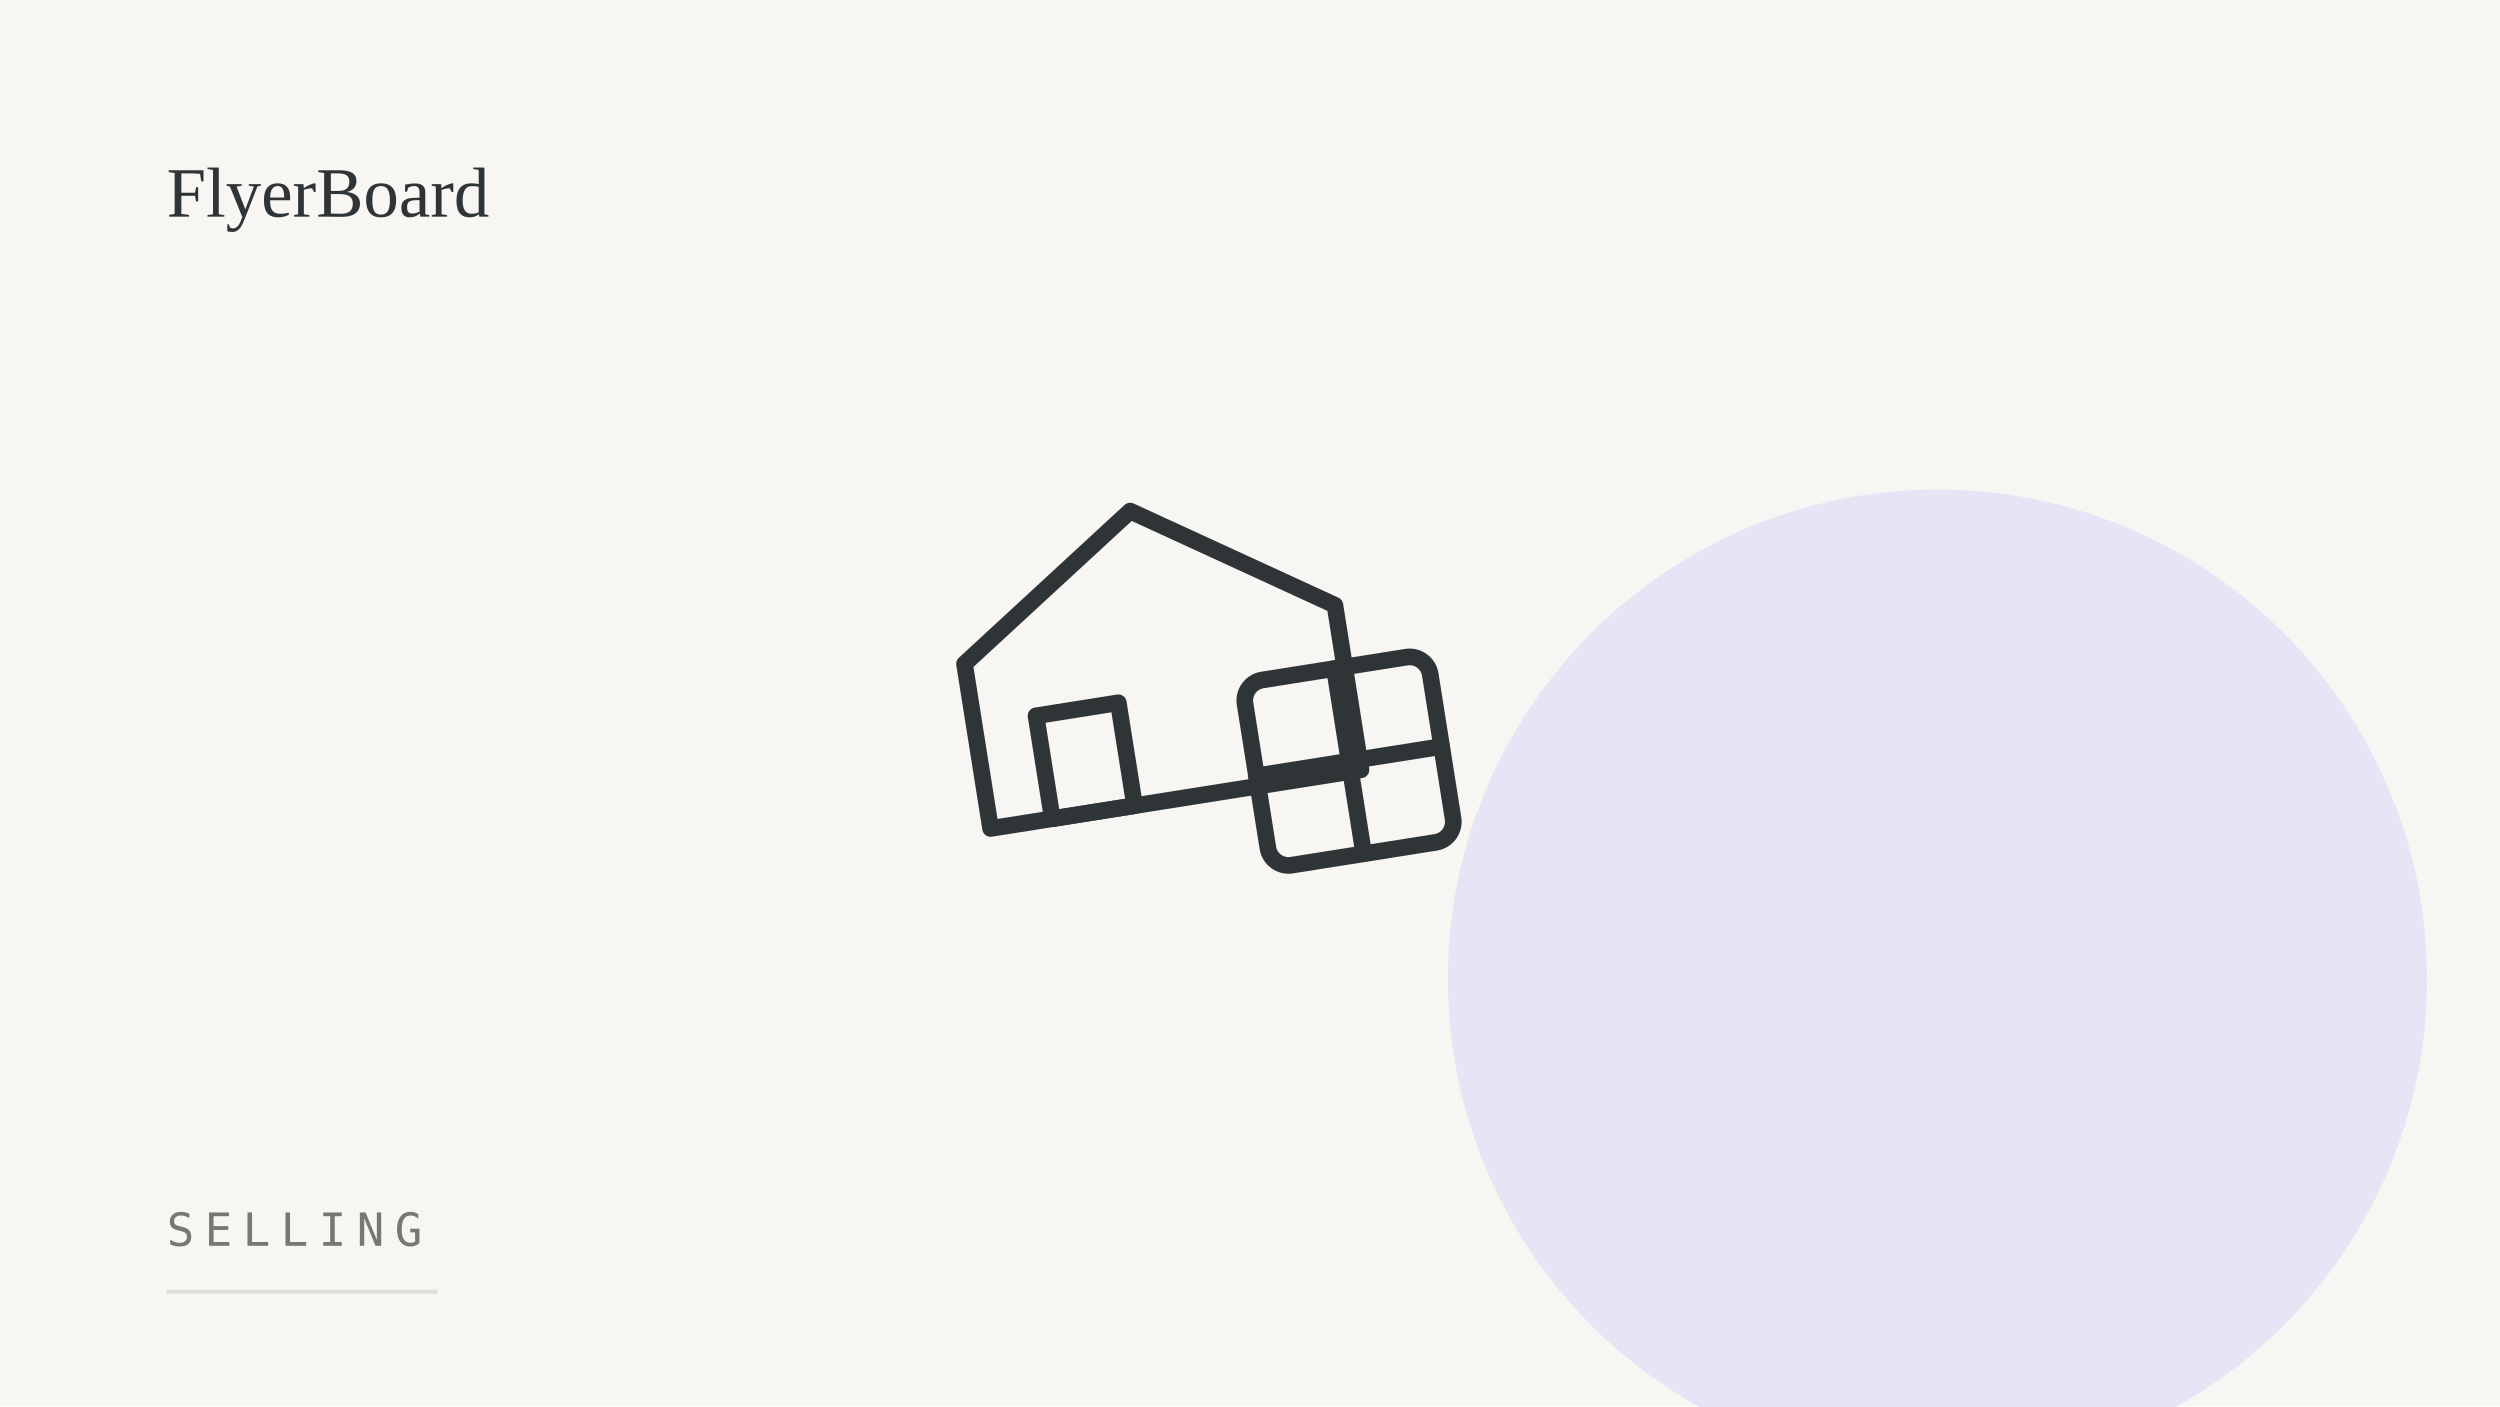
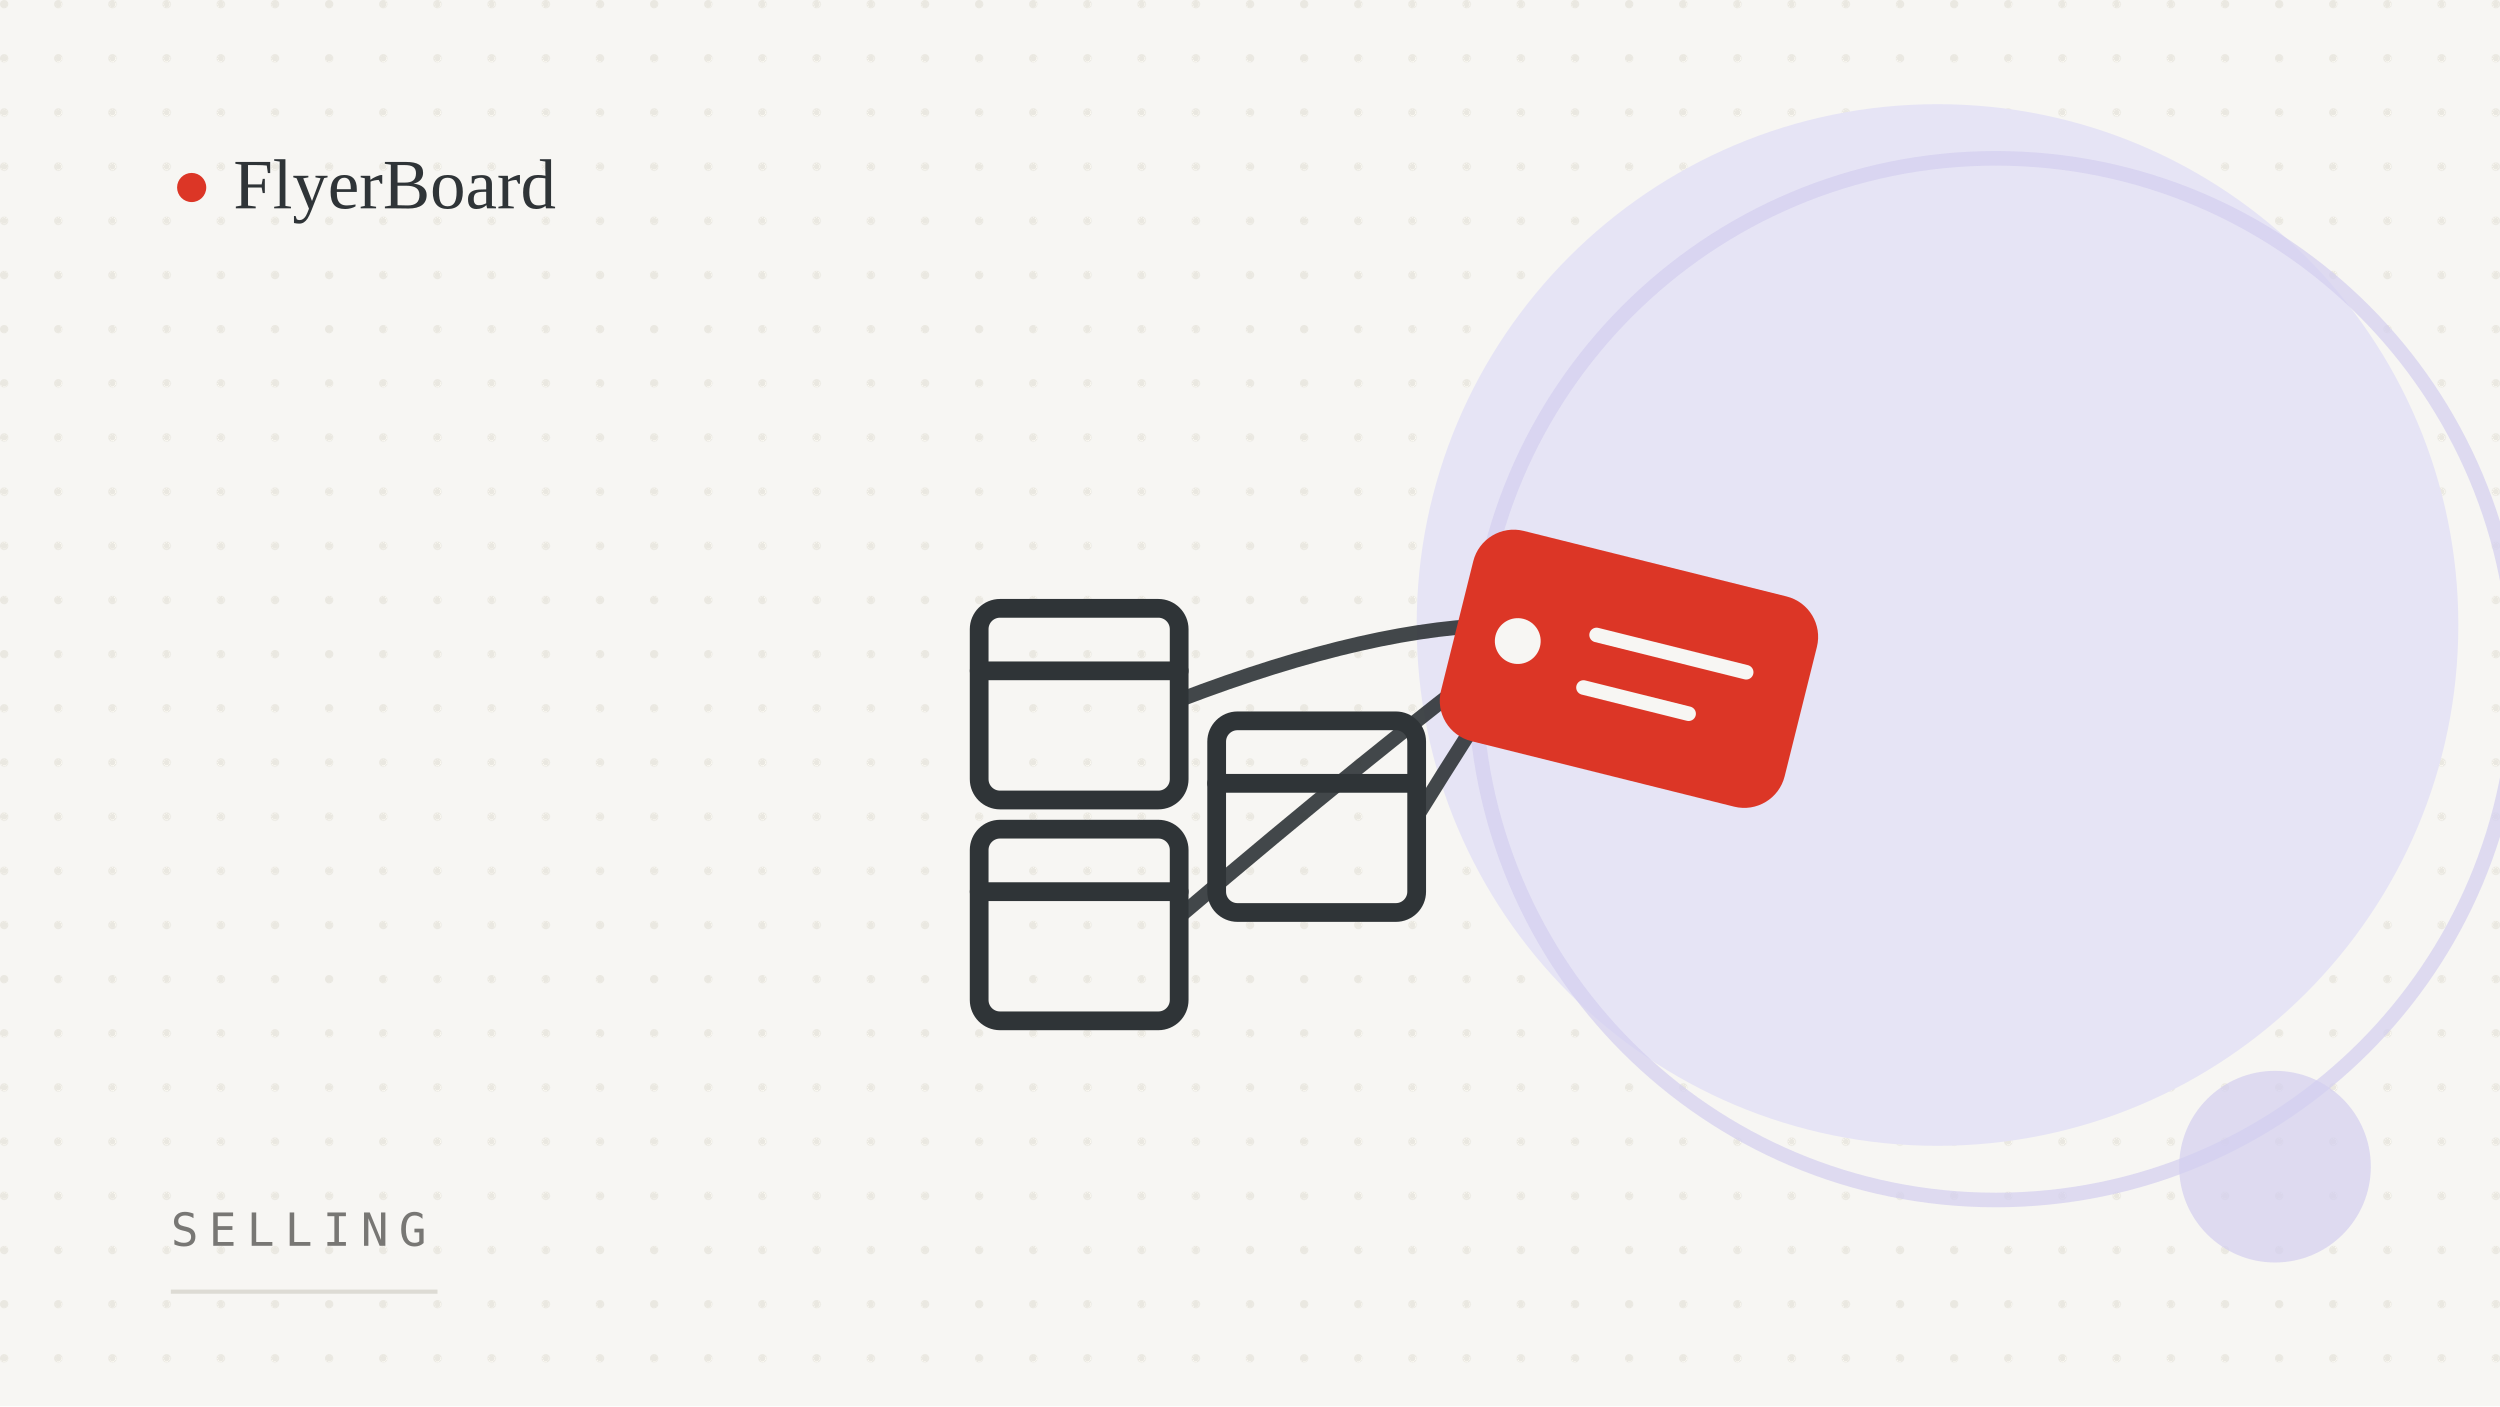
- <svg xmlns="http://www.w3.org/2000/svg" viewBox="0 0 1200 675" role="img" aria-label="Moving sale, whole house at once">
+ <svg xmlns="http://www.w3.org/2000/svg" viewBox="0 0 1200 675" role="img" aria-label="Editorial illustration of moving boxes with a single tag linking them">
+   <defs>
+     <pattern id="dots" width="26" height="26" patternUnits="userSpaceOnUse">
+       <circle cx="2" cy="2" r="2" fill="#EAE8E1" />
+     </pattern>
+   </defs>
  <rect width="1200" height="675" fill="#F7F6F3" />
-   <circle cx="930" cy="470" r="235" fill="#E6E4F5" />
-   <g fill="none" stroke="#2F3437" stroke-width="8" stroke-linecap="round" stroke-linejoin="round" transform="rotate(-9 585 354)">
-     <path d="M470 380 L470 300 L560 240 L650 300 L650 380 Z" />
-     <rect x="500" y="330" width="40" height="50" />
-     <rect x="600" y="330" width="90" height="90" rx="10" />
-     <path d="M645 330 V420 M600 375 H690" />
+   <rect width="1200" height="675" fill="url(#dots)" />
+   <circle cx="930" cy="300" r="250" fill="#E6E4F5" />
+   <circle cx="958" cy="326" r="250" fill="none" stroke="#D3CEEF" stroke-width="7" opacity="0.7" />
+   <circle cx="1092" cy="560" r="46" fill="#D3CEEF" opacity="0.7" />
+   <g stroke="#2F3437" stroke-width="7" fill="none" stroke-linecap="round" stroke-linejoin="round" opacity="0.9">
+     <path d="M566 336 Q660 300 724 300" />
+     <path d="M566 440 Q660 360 724 312" />
+     <path d="M680 392 Q706 350 726 320" />
  </g>
-   <text x="80" y="104" font-family="Georgia, 'Times New Roman', serif" font-size="34" fill="#2F3437">FlyerBoard</text>
-   <text x="80" y="598" font-family="'SF Mono', ui-monospace, monospace" font-size="22" letter-spacing="5" fill="#787774">SELLING</text>
-   <line x1="80" y1="620" x2="210" y2="620" stroke="#E0DED8" stroke-width="2" />
+   <g stroke="#2F3437" stroke-width="9" fill="none" stroke-linecap="round" stroke-linejoin="round">
+     <rect x="470" y="292" width="96" height="92" rx="10" />
+     <path d="M470 322 H566" />
+     <rect x="470" y="398" width="96" height="92" rx="10" />
+     <path d="M470 428 H566" />
+     <rect x="584" y="346" width="96" height="92" rx="10" />
+     <path d="M584 376 H680" />
+   </g>
+   <g transform="translate(712 250) rotate(14)">
+     <rect x="0" y="0" width="170" height="104" rx="20" fill="#DC3626" />
+     <circle cx="30" cy="52" r="11" fill="#F7F6F3" />
+     <line x1="66" y1="40" x2="140" y2="40" stroke="#F7F6F3" stroke-width="7" stroke-linecap="round" />
+     <line x1="66" y1="66" x2="118" y2="66" stroke="#F7F6F3" stroke-width="7" stroke-linecap="round" />
+   </g>
+   <circle cx="92" cy="90" r="7" fill="#DC3626" />
+   <text x="112" y="100" font-family="Georgia,'Times New Roman',serif" font-size="34" fill="#2F3437">FlyerBoard</text>
+   <text x="82" y="598" font-family="'SF Mono',ui-monospace,monospace" font-size="22" letter-spacing="5" fill="#787774">SELLING</text>
+   <line x1="82" y1="620" x2="210" y2="620" stroke="#DDDBD4" stroke-width="2" />
</svg>
